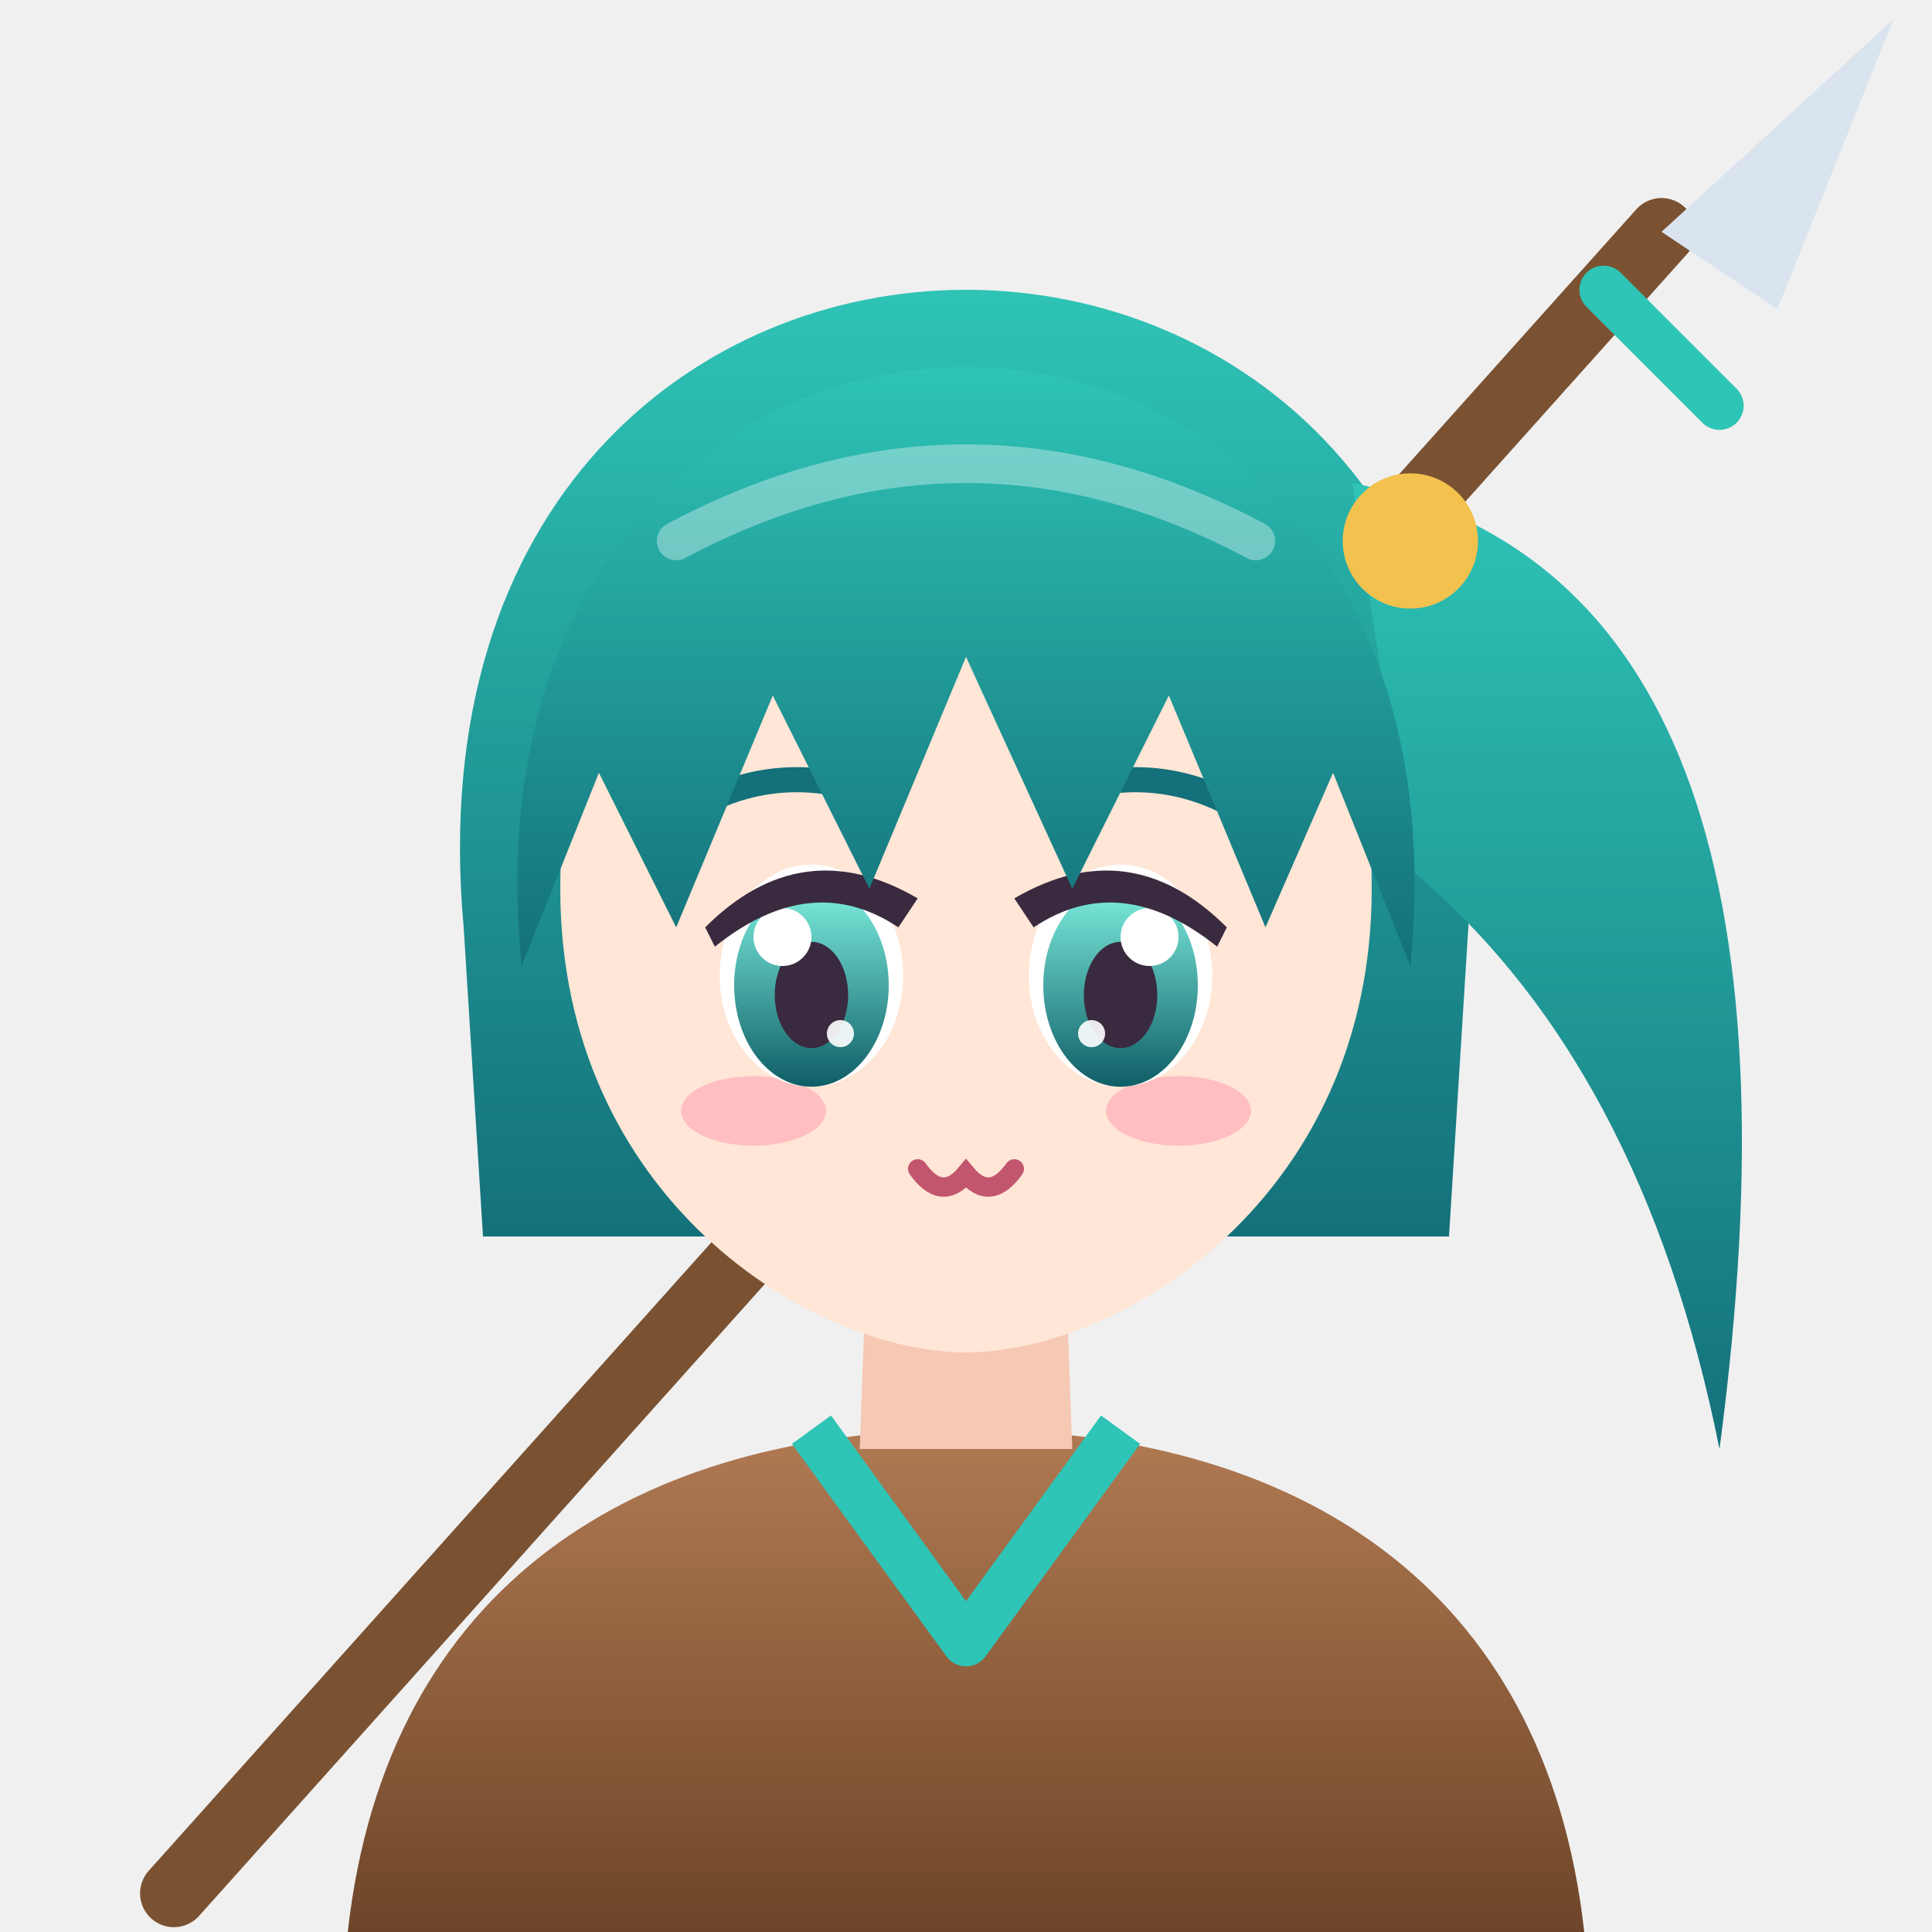
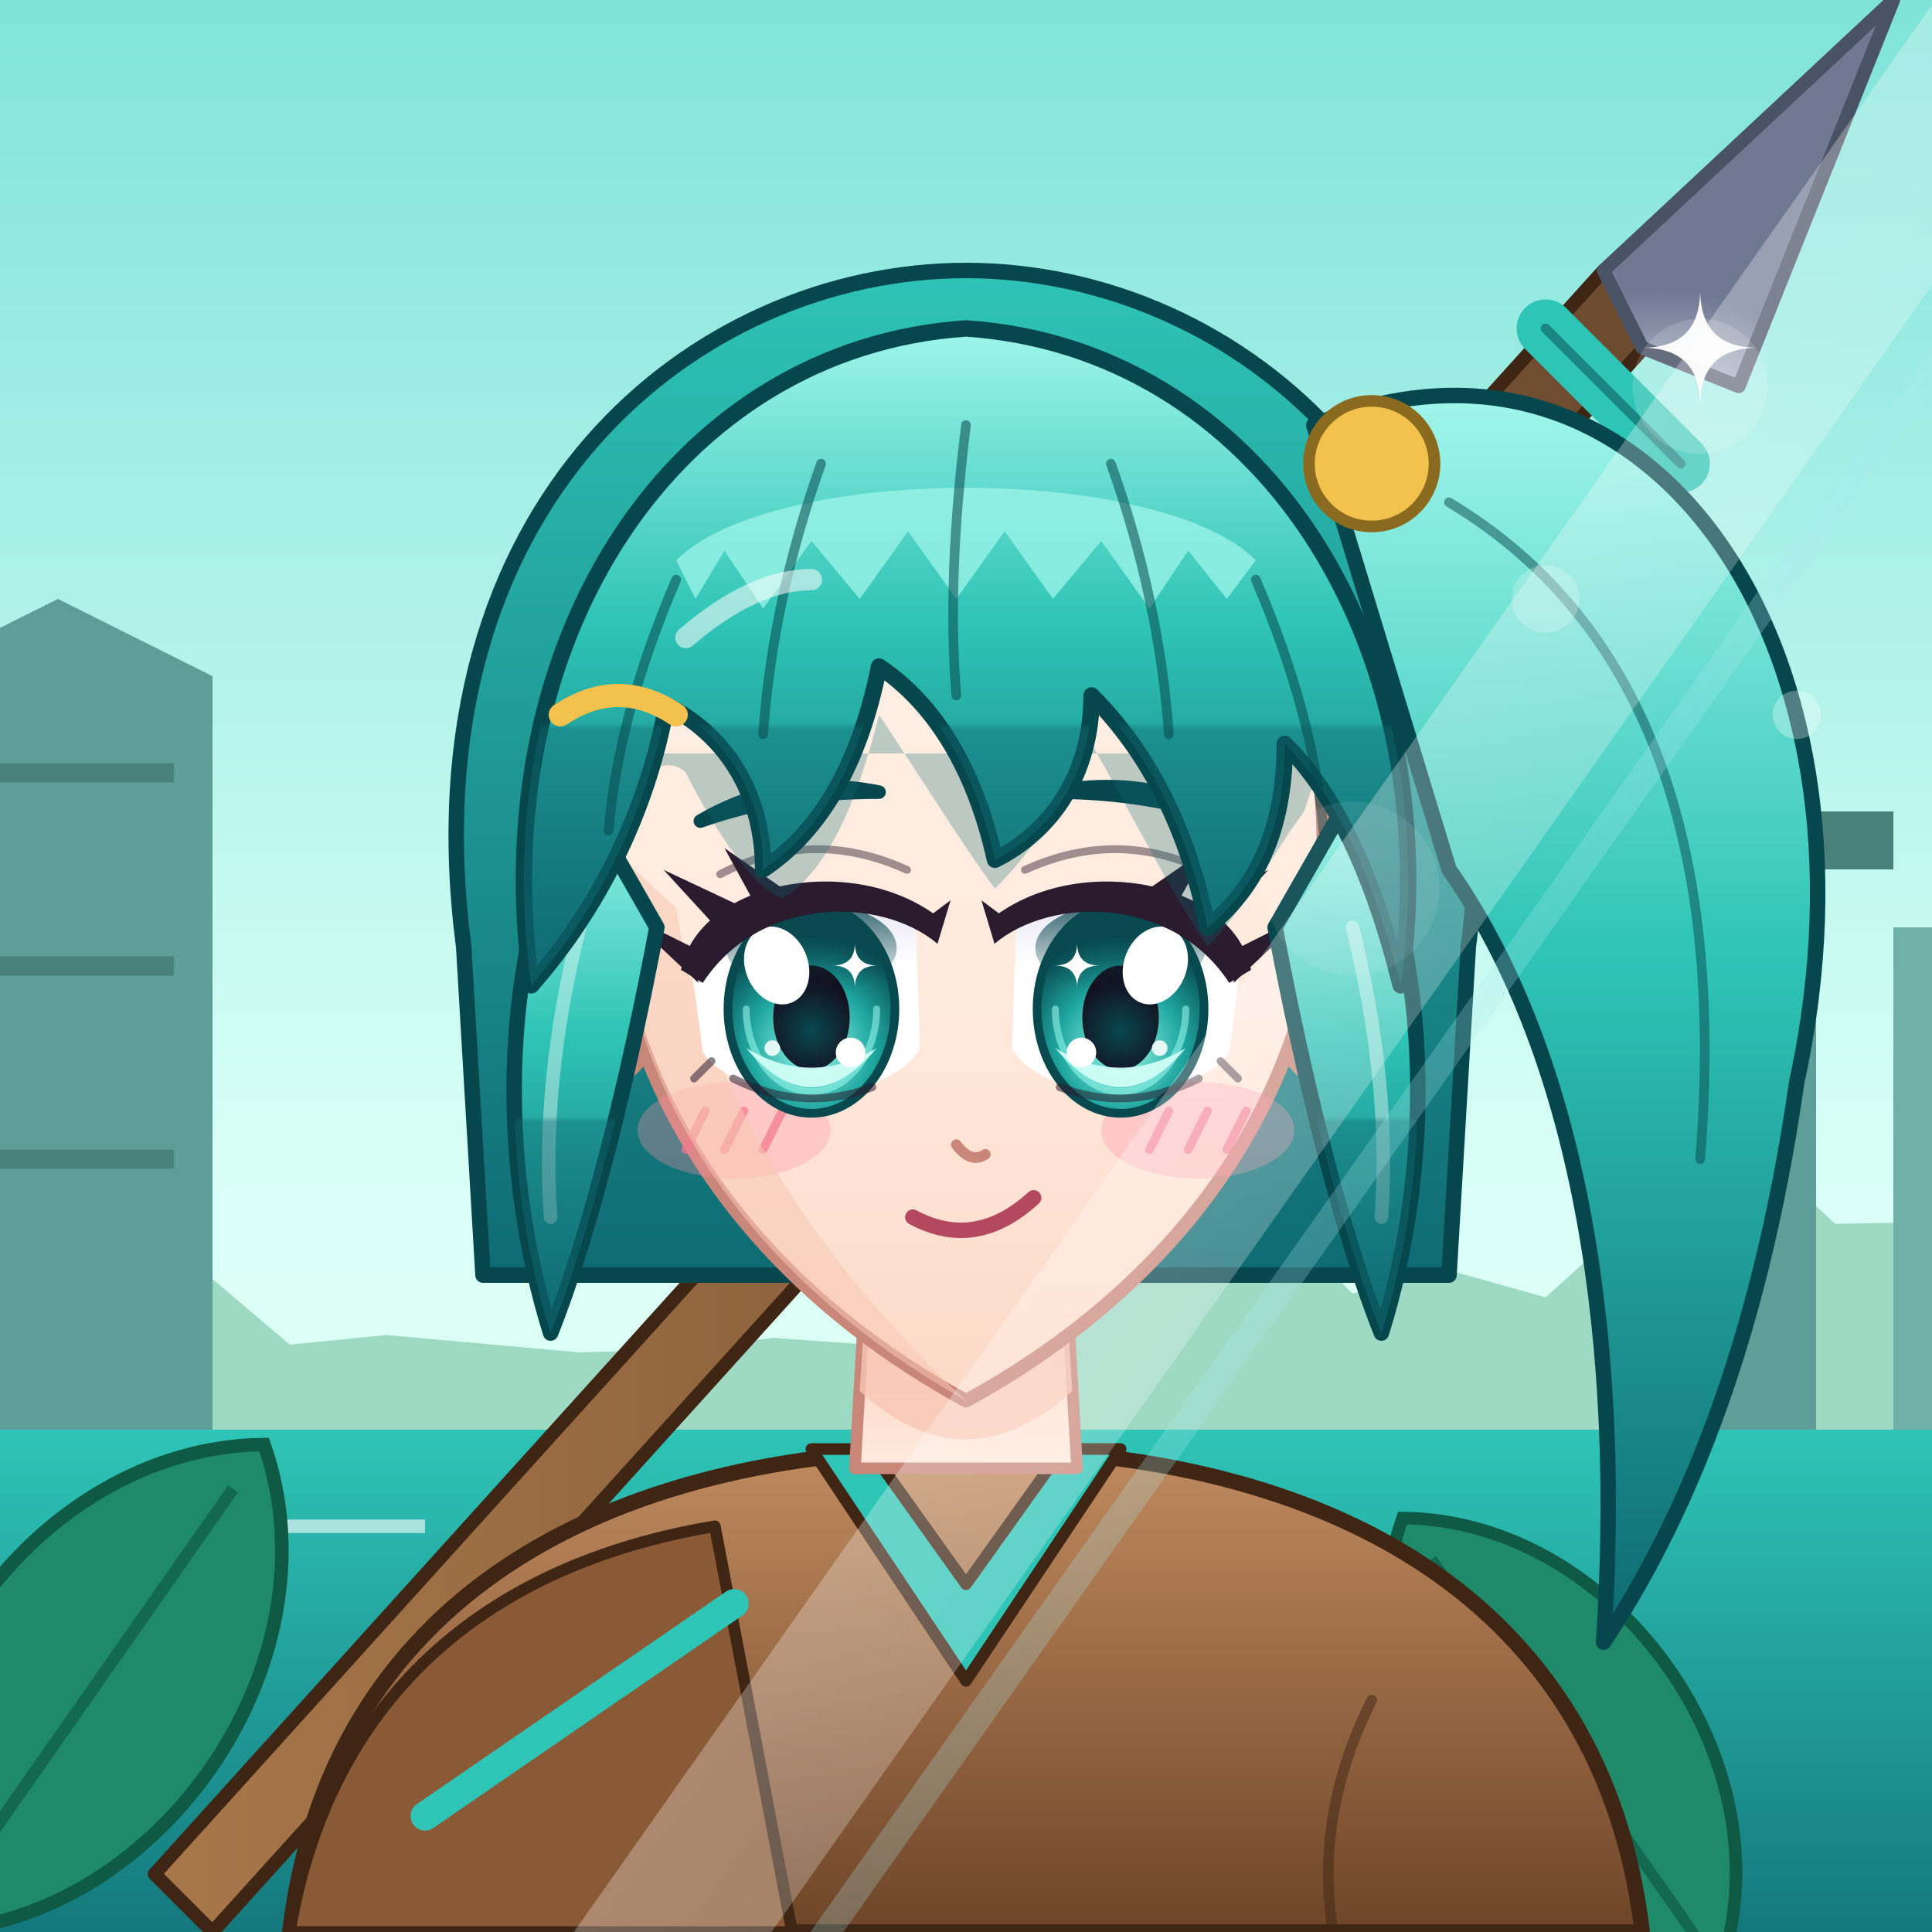
<svg xmlns="http://www.w3.org/2000/svg" viewBox="0 0 200 200" width="200" height="200">
  <defs>
    <linearGradient id="hair" x1="0" y1="0" x2="0" y2="1">
+       <stop offset="0" stop-color="#9FF5EA" />
+       <stop offset="0.45" stop-color="#2EC4B6" />
+       <stop offset="1" stop-color="#0F6A72" />
+     </linearGradient>
+     <linearGradient id="hairback" x1="0" y1="0" x2="0" y2="1">
      <stop offset="0" stop-color="#2EC4B6" />
-       <stop offset="1" stop-color="#14707A" />
+       <stop offset="1" stop-color="#0F6A72" />
+     </linearGradient>
+     <linearGradient id="cel" x1="0" y1="0" x2="0" y2="1">
+       <stop offset="0" stop-color="#0F6A72" stop-opacity="0" />
+       <stop offset="0.6" stop-color="#0F6A72" stop-opacity="0" />
+       <stop offset="0.61" stop-color="#0F6A72" stop-opacity="0.4" />
+       <stop offset="1" stop-color="#0F6A72" stop-opacity="0.55" />
    </linearGradient>
    <linearGradient id="outfit" x1="0" y1="0" x2="0" y2="1">
-       <stop offset="0" stop-color="#B07A52" />
+       <stop offset="0" stop-color="#C08A5E" />
      <stop offset="1" stop-color="#6E4529" />
    </linearGradient>
-     <linearGradient id="iris" x1="0" y1="0" x2="0" y2="1">
-       <stop offset="0" stop-color="#7FF0E0" />
-       <stop offset="1" stop-color="#0F5E66" />
+     <linearGradient id="skin" x1="0" y1="0" x2="0" y2="1">
+       <stop offset="0" stop-color="#FFF3EA" />
+       <stop offset="0.6" stop-color="#FFE9DC" />
+       <stop offset="1" stop-color="#FCD9C8" />
+     </linearGradient>
+     <linearGradient id="neck" x1="0" y1="0" x2="0" y2="1">
+       <stop offset="0" stop-color="#F7C6B2" />
+       <stop offset="1" stop-color="#FFE9DC" />
+     </linearGradient>
+     <linearGradient id="sclera" x1="0" y1="0" x2="0" y2="1">
+       <stop offset="0" stop-color="#E6E4F2" />
+       <stop offset="0.35" stop-color="#FFFFFF" />
+       <stop offset="1" stop-color="#FFFFFF" />
+     </linearGradient>
+     <radialGradient id="iris" gradientUnits="userSpaceOnUse" cx="84" cy="108" r="13" fx="84" fy="108">
+       <stop offset="0" stop-color="#9DFCEE" stop-opacity="1" />
+       <stop offset="0.55" stop-color="#1FA7A0" stop-opacity="1" />
+       <stop offset="1" stop-color="#08484F" stop-opacity="1" />
+     </radialGradient>
+     <radialGradient id="pupil" gradientUnits="userSpaceOnUse" cx="84" cy="106" r="6" fx="84" fy="106">
+       <stop offset="0" stop-color="#08484F" stop-opacity="1" />
+       <stop offset="1" stop-color="#140C1C" stop-opacity="1" />
+     </radialGradient>
+     <linearGradient id="lid" x1="0" y1="0" x2="0" y2="1">
+       <stop offset="0" stop-color="#08484F" stop-opacity="0.8" />
+       <stop offset="1" stop-color="#08484F" stop-opacity="0.0" />
+     </linearGradient>
+     <radialGradient id="blush" gradientUnits="userSpaceOnUse" cx="0" cy="0" r="1" fx="0" fy="0">
+       <stop offset="0" stop-color="#FF7D9C" stop-opacity="0.55" />
+       <stop offset="1" stop-color="#FF7D9C" stop-opacity="0" />
+     </radialGradient>
+     <linearGradient id="wood" x1="0" y1="0" x2="1" y2="0">
+       <stop offset="0" stop-color="#A8774A" />
+       <stop offset="1" stop-color="#6B4A2E" />
+     </linearGradient>
+     <radialGradient id="steel" gradientUnits="userSpaceOnUse" cx="172" cy="52" r="22" fx="172" fy="52">
+       <stop offset="0" stop-color="#F4F7FB" stop-opacity="1" />
+       <stop offset="0.5" stop-color="#AEB8CC" stop-opacity="1" />
+       <stop offset="1" stop-color="#6F7A92" stop-opacity="1" />
+     </radialGradient>
+     <linearGradient id="bg" x1="0" y1="0" x2="0" y2="1">
+       <stop offset="0" stop-color="#7FE3DA" />
+       <stop offset="0.6" stop-color="#D8FFF6" />
+       <stop offset="1" stop-color="#E9FFF2" />
+     </linearGradient>
+     <linearGradient id="water" x1="0" y1="0" x2="0" y2="1">
+       <stop offset="0" stop-color="#2EC4B6" />
+       <stop offset="1" stop-color="#0F6A72" />
+     </linearGradient>
+     <linearGradient id="beam" x1="0" y1="0" x2="1" y2="1">
+       <stop offset="0" stop-color="#FFFFFF" stop-opacity="0" />
+       <stop offset="0.4" stop-color="#FFFFFF" stop-opacity="0.32" />
+       <stop offset="1" stop-color="#FFFFFF" stop-opacity="0" />
+     </linearGradient>
+     <linearGradient id="prism" x1="0" y1="0" x2="1" y2="1">
+       <stop offset="0" stop-color="#FF9AD5" stop-opacity="0" />
+       <stop offset="0.4" stop-color="#9AE7FF" stop-opacity="0.3" />
+       <stop offset="1" stop-color="#FFF59A" stop-opacity="0" />
    </linearGradient>
  </defs>
-   <line x1="18" y1="196" x2="172" y2="24" stroke="#7A5232" stroke-width="7" stroke-linecap="round" />
-   <path d="M172,24 L196,2 L184,32 Z" fill="#D9E4EE" />
-   <path d="M166,30 L178,42" stroke="#2EC4B6" stroke-width="5" stroke-linecap="round" />
-   <path d="M48,96 C44,52 72,30 100,30 C128,30 156,52 152,96 L150,128 L50,128 Z" fill="url(#hair)" />
-   <path d="M140,50 Q190,60 178,150 Q170,110 146,90 Z" fill="url(#hair)" />
-   <path d="M36,200 C40,164 66,148 100,148 C134,148 160,164 164,200 Z" fill="url(#outfit)" />
-   <path d="M84,148 L100,170 L116,148" fill="none" stroke="#2EC4B6" stroke-width="5" stroke-linejoin="round" />
-   <path d="M90,122 L110,122 L111,150 L89,150 Z" fill="#F6C9B4" />
-   <path d="M58,92 C58,124 84,140 100,140 C116,140 142,124 142,92 C142,62 122,48 100,48 C78,48 58,62 58,92 Z" fill="#FFE6D6" />
-   <ellipse cx="78" cy="115" rx="7.5" ry="3.6" fill="#FF8FA8" opacity="0.45" />
-   <ellipse cx="122" cy="115" rx="7.5" ry="3.6" fill="#FF8FA8" opacity="0.45" />
-   <ellipse cx="84" cy="101" rx="9.5" ry="11.5" fill="#FFFFFF" />
-   <ellipse cx="84" cy="102" rx="8" ry="10.5" fill="url(#iris)" />
-   <ellipse cx="84" cy="103" rx="3.8" ry="5.5" fill="#3A2A3F" />
-   <circle cx="81" cy="97" r="3" fill="#FFFFFF" />
-   <circle cx="87" cy="107" r="1.4" fill="#FFFFFF" opacity="0.9" />
-   <path d="M73,96 Q83,86 95,93 L97,90 L93,96 Q84,90 74,98 Z" fill="#3A2A3F" />
-   <ellipse cx="116" cy="101" rx="9.5" ry="11.5" fill="#FFFFFF" />
-   <ellipse cx="116" cy="102" rx="8" ry="10.5" fill="url(#iris)" />
-   <ellipse cx="116" cy="103" rx="3.8" ry="5.5" fill="#3A2A3F" />
-   <circle cx="119" cy="97" r="3" fill="#FFFFFF" />
-   <circle cx="113" cy="107" r="1.4" fill="#FFFFFF" opacity="0.9" />
-   <path d="M127,96 Q117,86 105,93 L103,90 L107,96 Q116,90 126,98 Z" fill="#3A2A3F" />
-   <path d="M73,83 Q81,79 90,82" stroke="#14707A" stroke-width="2.6" fill="none" stroke-linecap="round" />
-   <path d="M110,82 Q119,79 127,83" stroke="#14707A" stroke-width="2.6" fill="none" stroke-linecap="round" />
-   <path d="M95,121 Q97.5,124.5 100,121.5 Q102.5,124.5 105,121" stroke="#C2566E" stroke-width="2" fill="none" stroke-linecap="round" />
-   <path d="M54,100 C50,60 74,38 100,38 C126,38 150,60 146,100 L138,80 L131,96 L121,72 L111,92 L100,68 L90,92 L80,72 L70,96 L62,80 Z" fill="url(#hair)" />
-   <path d="M70,56 Q100,40 130,56" stroke="#FFFFFF" stroke-width="4" opacity="0.35" fill="none" stroke-linecap="round" />
-   <circle cx="146" cy="56" r="7" fill="#F2C14E" />
+   <rect x="0" y="0" width="200" height="200" fill="url(#bg)" />
+   <path d="M-10,210 L-10.0,128.1 L0.0,131.6 L10.0,136.5 L20.0,130.7 L30.0,139.2 L40.0,138.2 L50.0,139.1 L60.0,140.0 L70.0,139.7 L80.0,138.5 L90.0,139.2 L100.0,136.0 L110.0,130.2 L120.0,131.0 L130.0,123.8 L140.0,133.9 L150.0,131.5 L160.0,134.3 L170.0,125.3 L180.0,117.5 L190.0,126.7 L200.0,126.5 L210.0,134.3 L210,210 Z" fill="#9ED9C4" />
+   <path d="M-10,150 L-10,70 L6,62 L22,70 L22,150 Z" fill="#5E9E98" />
+   <path d="M-6,80 L18,80 M-6,100 L18,100 M-6,120 L18,120" stroke="#4A807A" stroke-width="2" />
+   <path d="M168,150 L168,84 L178,78 L188,84 L188,150 Z" fill="#5E9E98" />
+   <path d="M196,150 L196,96 L210,96 L210,150 Z" fill="#6FB0A9" />
+   <path d="M160,84 L196,84 L196,90 L160,90 Z" fill="#4A807A" />
+   <rect x="-10" y="148" width="220" height="62" fill="url(#water)" />
+   <path d="M20,158 L44,158" stroke="#FFFFFF" stroke-width="1.4" opacity="0.6" />
+   <path d="M120,166 L150,166" stroke="#FFFFFF" stroke-width="1.4" opacity="0.6" />
+   <path d="M60,176 L78,176" stroke="#FFFFFF" stroke-width="1.4" opacity="0.6" />
+   <path d="M150,186 L176,186" stroke="#FFFFFF" stroke-width="1.4" opacity="0.6" />
+   <g transform="translate(-8 200) rotate(-55) scale(1.4)">
+     <path d="M0,0 C10,-14 34,-14 44,0 C34,14 10,14 0,0 Z" fill="#1F8A6A" stroke="#0E5A45" stroke-width="1" />
+     <path d="M2,0 L40,0" stroke="#0E5A45" stroke-width="0.9" opacity="0.7" />
+   </g>
+   <g transform="translate(178 204) rotate(-125) scale(1.3)">
+     <path d="M0,0 C10,-14 34,-14 44,0 C34,14 10,14 0,0 Z" fill="#1F8A6A" stroke="#0E5A45" stroke-width="1" />
+     <path d="M2,0 L40,0" stroke="#0E5A45" stroke-width="0.9" opacity="0.7" />
+   </g>
+   <path d="M16,194 L166,28 L172,34 L22,200 Z" fill="url(#wood)" stroke="#3E2514" stroke-width="1.4" stroke-linejoin="round" stroke-linecap="round" />
+   <path d="M166,28 L196,0 L180,40 L170,36 Z" fill="url(#steel)" stroke="#4A5266" stroke-width="1.4" stroke-linejoin="round" stroke-linecap="round" />
+   <path d="M160,34 L174,48" fill="none" stroke="#2EC4B6" stroke-width="6" stroke-linecap="round" stroke-linejoin="round" />
+   <path d="M160,34 L174,48" fill="none" stroke="#06474D" stroke-width="1" stroke-linecap="round" stroke-linejoin="round" opacity="0.5" />
+   <path d="M162,44 Q150,60 156,74 Q164,58 170,50 Z" fill="#FFFFFF" stroke="#9FB8C8" stroke-width="1" stroke-linejoin="round" stroke-linecap="round" />
+   <path d="M48,98 C42,52 72,28 100,28 C128,28 158,52 152,98 L150,132 L50,132 Z" fill="url(#hairback)" stroke="#06474D" stroke-width="1.6" stroke-linejoin="round" stroke-linecap="round" />
+   <path d="M136,44 C170,30 196,66 186,112 C182,140 174,158 166,170 C168,140 164,110 150,90 Z" fill="url(#hair)" stroke="#06474D" stroke-width="1.6" stroke-linejoin="round" stroke-linecap="round" />
+   <path d="M150,52 Q180,70 176,120" fill="none" stroke="#06474D" stroke-width="1" stroke-linecap="round" stroke-linejoin="round" opacity="0.5" />
+   <path d="M30,200 C34,166 62,150 100,150 C138,150 166,166 170,200 Z" fill="url(#outfit)" stroke="#3E2514" stroke-width="1.6" stroke-linejoin="round" stroke-linecap="round" />
+   <path d="M58,176 Q64,188 62,200" fill="none" stroke="#3E2514" stroke-width="1.1" stroke-linecap="round" stroke-linejoin="round" opacity="0.5" />
+   <path d="M142,176 Q136,188 138,200" fill="none" stroke="#3E2514" stroke-width="1.1" stroke-linecap="round" stroke-linejoin="round" opacity="0.5" />
+   <path d="M84,150 L100,174 L116,150 L110,150 L100,164 L90,150 Z" fill="#2EC4B6" stroke="#3E2514" stroke-width="1.2" stroke-linejoin="round" stroke-linecap="round" />
+   <path d="M30,200 C34,176 50,162 74,158 L82,200 Z" fill="#8A5A36" stroke="#3E2514" stroke-width="1.2" stroke-linejoin="round" stroke-linecap="round" />
+   <path d="M44,188 L76,166" fill="none" stroke="#2EC4B6" stroke-width="3" stroke-linecap="round" stroke-linejoin="round" />
+   <ellipse cx="62.5" cy="104" rx="5.5" ry="8" fill="#FBD4C3" stroke="#C9877A" stroke-width="1.2" />
+   <ellipse cx="137.5" cy="104" rx="5.5" ry="8" fill="#FBD4C3" stroke="#C9877A" stroke-width="1.2" />
+   <path d="M90,126 L110,126 L111.5,152 L88.5,152 Z" fill="url(#neck)" stroke="#C9877A" stroke-width="1.2" stroke-linejoin="round" stroke-linecap="round" />
+   <path d="M89.5,136 Q100,150 110.5,136 L111,144 Q100,154 89,144 Z" fill="#F7C6B2" opacity="0.8" />
+   <path d="M63,88 C63,58 80,44 100,44 C120,44 137,58 137,88 C137,113 122,133 100,145 C78,133 63,113 63,88 Z" fill="url(#skin)" stroke="#C9877A" stroke-width="1.4" stroke-linejoin="round" stroke-linecap="round" />
+   <ellipse cx="76" cy="117" rx="10" ry="5" fill="#FF8FA8" opacity="0.32" />
+   <path d="M71,119 L73,115" fill="none" stroke="#F2788F" stroke-width="0.9" stroke-linecap="round" stroke-linejoin="round" opacity="0.7" />
+   <path d="M75,119 L77,115" fill="none" stroke="#F2788F" stroke-width="0.9" stroke-linecap="round" stroke-linejoin="round" opacity="0.7" />
+   <path d="M79,119 L81,115" fill="none" stroke="#F2788F" stroke-width="0.9" stroke-linecap="round" stroke-linejoin="round" opacity="0.7" />
+   <ellipse cx="124" cy="117" rx="10" ry="5" fill="#FF8FA8" opacity="0.32" />
+   <path d="M119,119 L121,115" fill="none" stroke="#F2788F" stroke-width="0.9" stroke-linecap="round" stroke-linejoin="round" opacity="0.7" />
+   <path d="M123,119 L125,115" fill="none" stroke="#F2788F" stroke-width="0.9" stroke-linecap="round" stroke-linejoin="round" opacity="0.7" />
+   <path d="M127,119 L129,115" fill="none" stroke="#F2788F" stroke-width="0.9" stroke-linecap="round" stroke-linejoin="round" opacity="0.7" />
+   <path d="M63.5,88 C63.5,112 77,132 100,145 C86,132 73,114 70,94 Z" fill="#F7C6B2" opacity="0.55" />
+   <g transform="matrix(0.9 0 0 0.9 8.4 11.3)">
+     <path d="M70,97 C72,90 90,88 96,94 L96.5,108 C93,114.5 76,115 71.5,108.5 Z" fill="url(#sclera)" />
+     <ellipse cx="84" cy="103.5" rx="9.6" ry="12" fill="url(#iris)" stroke="#08484F" stroke-width="1" />
+     <path d="M76.5,103.5 A7.5 9.5 0 0 0 91.5,103.5" fill="none" stroke="#9DFCEE" stroke-width="0.8" stroke-linecap="round" stroke-linejoin="round" opacity="0.55" />
+     <ellipse cx="84" cy="104.5" rx="4.4" ry="6" fill="url(#pupil)" />
+     <ellipse cx="84" cy="96.5" rx="9.8" ry="5.2" fill="url(#lid)" />
+     <path d="M76.5,108 Q84,117 91.5,108 Q84,112.5 76.5,108 Z" fill="#CFFFF6" opacity="0.95" />
+     <ellipse cx="80" cy="98.5" rx="3.6" ry="4.6" fill="#FFFFFF" transform="rotate(-22 80 98.5)" />
+     <circle cx="88.5" cy="108.5" r="1.7" fill="#FFFFFF" />
+     <circle cx="79.5" cy="108" r="0.9" fill="#FFFFFF" opacity="0.85" />
+     <path d="M89,95.9 Q89,98.5 91.6,98.5 Q89,98.5 89,101.1 Q89,98.5 86.4,98.5 Q89,98.5 89,95.9 Z" fill="#FFFFFF" opacity="1.0" />
+     <path d="M69,99 C71,89 88,85.5 98,92.5 L100,91 L98.5,96 C92,90.5 78,90.5 71.5,100.5 Z" fill="#2A1B2E" />
+     <path d="M70.5,96.5 L62.5,92.5 L71,100.5 Z" fill="#2A1B2E" />
+     <path d="M72.5,93.5 L67,87.5 L75.5,91.5 Z" fill="#2A1B2E" />
+     <path d="M77,90.5 L74,85 L80.5,89.5 Z" fill="#2A1B2E" />
+     <path d="M73.5,88 Q84,82.5 95,87.5" fill="none" stroke="#2A1B2E" stroke-width="0.9" stroke-linecap="round" stroke-linejoin="round" opacity="0.45" />
+     <path d="M75,111.5 Q83,115.5 91,112.5" fill="none" stroke="#2A1B2E" stroke-width="0.9" stroke-linecap="round" stroke-linejoin="round" opacity="0.55" />
+     <path d="M72.5,109.5 L70.5,111.5" fill="none" stroke="#2A1B2E" stroke-width="0.9" stroke-linecap="round" stroke-linejoin="round" opacity="0.55" />
+   </g>
+   <g transform="matrix(-1 0 0 1 200 0)">
+     <g transform="matrix(0.9 0 0 0.9 8.4 11.3)">
+       <path d="M70,97 C72,90 90,88 96,94 L96.5,108 C93,114.5 76,115 71.5,108.5 Z" fill="url(#sclera)" />
+       <ellipse cx="84" cy="103.5" rx="9.6" ry="12" fill="url(#iris)" stroke="#08484F" stroke-width="1" />
+       <path d="M76.5,103.5 A7.5 9.5 0 0 0 91.5,103.5" fill="none" stroke="#9DFCEE" stroke-width="0.8" stroke-linecap="round" stroke-linejoin="round" opacity="0.55" />
+       <ellipse cx="84" cy="104.5" rx="4.4" ry="6" fill="url(#pupil)" />
+       <ellipse cx="84" cy="96.5" rx="9.8" ry="5.2" fill="url(#lid)" />
+       <path d="M76.5,108 Q84,117 91.5,108 Q84,112.5 76.5,108 Z" fill="#CFFFF6" opacity="0.95" />
+       <ellipse cx="80" cy="98.5" rx="3.6" ry="4.6" fill="#FFFFFF" transform="rotate(-22 80 98.5)" />
+       <circle cx="88.5" cy="108.5" r="1.7" fill="#FFFFFF" />
+       <circle cx="79.5" cy="108" r="0.9" fill="#FFFFFF" opacity="0.85" />
+       <path d="M89,95.9 Q89,98.5 91.6,98.5 Q89,98.5 89,101.1 Q89,98.5 86.4,98.5 Q89,98.5 89,95.9 Z" fill="#FFFFFF" opacity="1.0" />
+       <path d="M69,99 C71,89 88,85.5 98,92.5 L100,91 L98.5,96 C92,90.5 78,90.5 71.5,100.5 Z" fill="#2A1B2E" />
+       <path d="M70.5,96.5 L62.5,92.5 L71,100.5 Z" fill="#2A1B2E" />
+       <path d="M72.5,93.5 L67,87.5 L75.5,91.5 Z" fill="#2A1B2E" />
+       <path d="M77,90.5 L74,85 L80.5,89.5 Z" fill="#2A1B2E" />
+       <path d="M73.5,88 Q84,82.5 95,87.5" fill="none" stroke="#2A1B2E" stroke-width="0.9" stroke-linecap="round" stroke-linejoin="round" opacity="0.45" />
+       <path d="M75,111.5 Q83,115.5 91,112.5" fill="none" stroke="#2A1B2E" stroke-width="0.9" stroke-linecap="round" stroke-linejoin="round" opacity="0.55" />
+       <path d="M72.5,109.5 L70.5,111.5" fill="none" stroke="#2A1B2E" stroke-width="0.9" stroke-linecap="round" stroke-linejoin="round" opacity="0.55" />
+     </g>
+   </g>
+   <path d="M72.5,85 Q81,80 91,82 Q81,82 72.5,85 Z" fill="#06474D" stroke="#06474D" stroke-width="1.4" stroke-linejoin="round" stroke-linecap="round" />
+   <g transform="matrix(-1 0 0 1 200 0)">
+     <path d="M72.5,85 Q81,80 91,82 Q81,82 72.5,85 Z" fill="#06474D" stroke="#06474D" stroke-width="1.4" stroke-linejoin="round" stroke-linecap="round" />
+   </g>
+   <path d="M99,118.5 Q100.5,120.5 102,119.5" fill="none" stroke="#C9877A" stroke-width="1.1" stroke-linecap="round" stroke-linejoin="round" />
+   <path d="M94.5,126 Q101,129.5 107,124" fill="none" stroke="#B4485F" stroke-width="1.6" stroke-linecap="round" stroke-linejoin="round" />
+   <path d="M63,84 C66,80 69,78 71,80 C74,86 78,92 81,93 C86,90 89,82 91,74 C95,80 100,88 103,92 C107,88 111,82 113,77 C117,84 121,92 125,98 C129,94 132,88 135,84 L137,78 L63,78 Z" fill="#0F6A72" opacity="0.28" />
+   <path d="M60,82 C51,100 52,122 57,138 C61,128 65,112 68,96 Z" fill="url(#hair)" stroke="#06474D" stroke-width="1.6" stroke-linejoin="round" stroke-linecap="round" />
+   <g transform="matrix(-1 0 0 1 200 0)">
+     <path d="M60,82 C51,100 52,122 57,138 C61,128 65,112 68,96 Z" fill="url(#hair)" stroke="#06474D" stroke-width="1.6" stroke-linejoin="round" stroke-linecap="round" />
+   </g>
+   <path d="M60,96 Q56,112 57,126" fill="none" stroke="#FFFFFF" stroke-width="1.4" stroke-linecap="round" stroke-linejoin="round" opacity="0.4" />
+   <path d="M140,96 Q144,112 143,126" fill="none" stroke="#FFFFFF" stroke-width="1.4" stroke-linecap="round" stroke-linejoin="round" opacity="0.4" />
+   <path d="M55,102 C50,66 70,36 100,34 C130,36 150,66 145,102 C142,90 138,82 133,77 C133,86 130,92 125,96 C123,86 119,78 113,72 C113,80 109,86 103,89 C101,80 97,73 91,69 C89,79 85,86 79,90 C79,82 75,76 69,73 C67,84 62,94 55,102 Z" fill="url(#hair)" stroke="#06474D" stroke-width="1.7" stroke-linejoin="round" stroke-linecap="round" />
+   <path d="M55,102 C50,66 70,36 100,34 C130,36 150,66 145,102 C142,90 138,82 133,77 C133,86 130,92 125,96 C123,86 119,78 113,72 C113,80 109,86 103,89 C101,80 97,73 91,69 C89,79 85,86 79,90 C79,82 75,76 69,73 C67,84 62,94 55,102 Z" fill="url(#cel)" />
+   <path d="M60,82 C51,100 52,122 57,138 C61,128 65,112 68,96 Z" fill="url(#cel)" />
+   <g transform="matrix(-1 0 0 1 200 0)">
+     <path d="M60,82 C51,100 52,122 57,138 C61,128 65,112 68,96 Z" fill="url(#cel)" />
+   </g>
+   <path d="M70,58 C80,48 120,48 130,58 L127,62 L123,57 L119,63 L114,56 L109,62 L104,55 L99,62 L94,55 L89,62 L84,56 L79,63 L75,57 L72,62 Z" fill="#9FF5EA" opacity="0.75" />
+   <path d="M85,48 Q80,62 79,76" fill="none" stroke="#06474D" stroke-width="1.0" stroke-linecap="round" stroke-linejoin="round" opacity="0.55" />
+   <path d="M100,44 Q98,60 99,72" fill="none" stroke="#06474D" stroke-width="1.0" stroke-linecap="round" stroke-linejoin="round" opacity="0.55" />
+   <path d="M115,48 Q120,62 121,76" fill="none" stroke="#06474D" stroke-width="1.0" stroke-linecap="round" stroke-linejoin="round" opacity="0.55" />
+   <path d="M70,60 Q64,74 63,86" fill="none" stroke="#06474D" stroke-width="1.0" stroke-linecap="round" stroke-linejoin="round" opacity="0.55" />
+   <path d="M130,60 Q136,74 137,86" fill="none" stroke="#06474D" stroke-width="1.0" stroke-linecap="round" stroke-linejoin="round" opacity="0.55" />
+   <path d="M71,66 Q78,60 84,60" fill="none" stroke="#FFFFFF" stroke-width="2.2" stroke-linecap="round" stroke-linejoin="round" opacity="0.55" />
+   <circle cx="142" cy="48" r="6.5" fill="#F2C14E" stroke="#8A6A1E" stroke-width="1.2" />
+   <path d="M58,74 Q64,70 70,74" fill="none" stroke="#F2C14E" stroke-width="2.4" stroke-linecap="round" stroke-linejoin="round" />
+   <path d="M206.0,-8.0 L218.0,4.0 L70.0,214.0 L58.0,202.0 Z" fill="url(#beam)" />
+   <path d="M221.0,6.0 L223.0,8.0 L76.0,216.0 L74.0,214.0 Z" fill="url(#prism)" />
+   <circle cx="176.0" cy="40.0" r="7" fill="#FFFFFF" opacity="0.16" />
+   <circle cx="160.0" cy="62.0" r="3.5" fill="#FFFFFF" opacity="0.22" />
+   <circle cx="140.0" cy="92.0" r="9" fill="#FFFFFF" opacity="0.08" />
+   <circle cx="186.0" cy="74.0" r="2.5" fill="#FFFFFF" opacity="0.3" />
+   <path d="M176.0,30.0 Q176.0,36.0 182.0,36.0 Q176.0,36.0 176.0,42.0 Q176.0,36.0 170.0,36.0 Q176.0,36.0 176.0,30.0 Z" fill="#FFFFFF" opacity="0.95" />
</svg>
